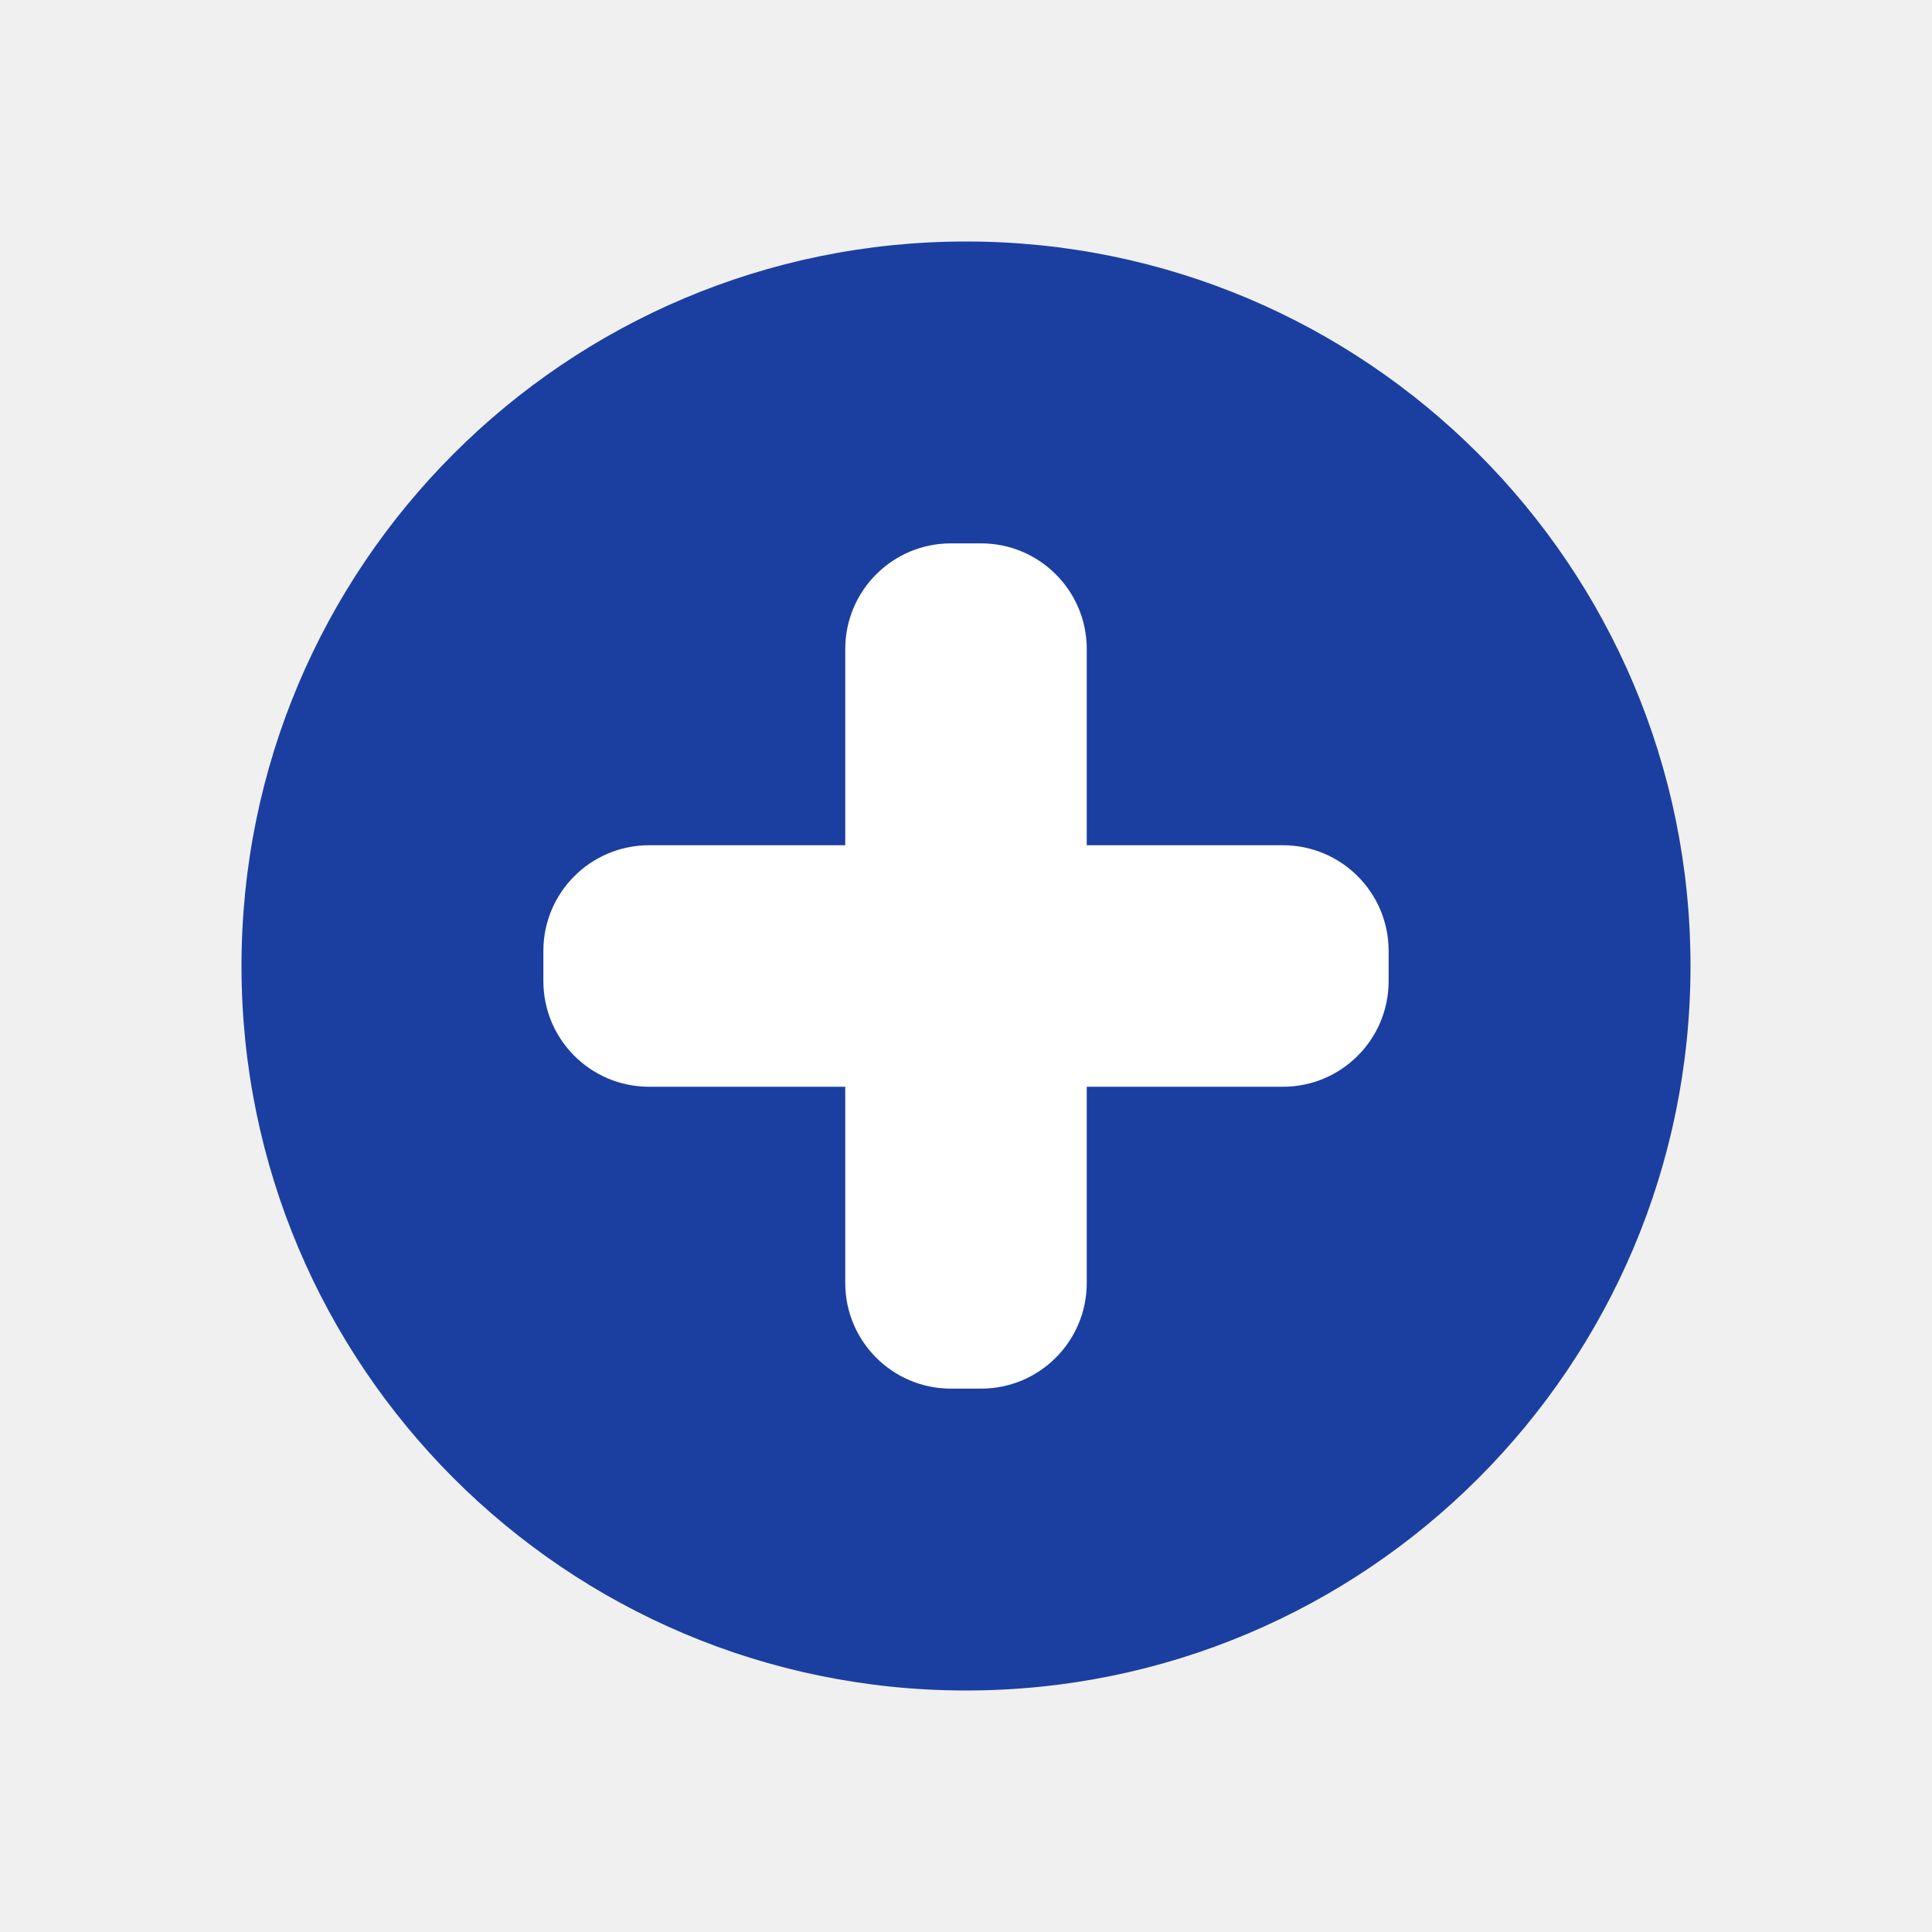
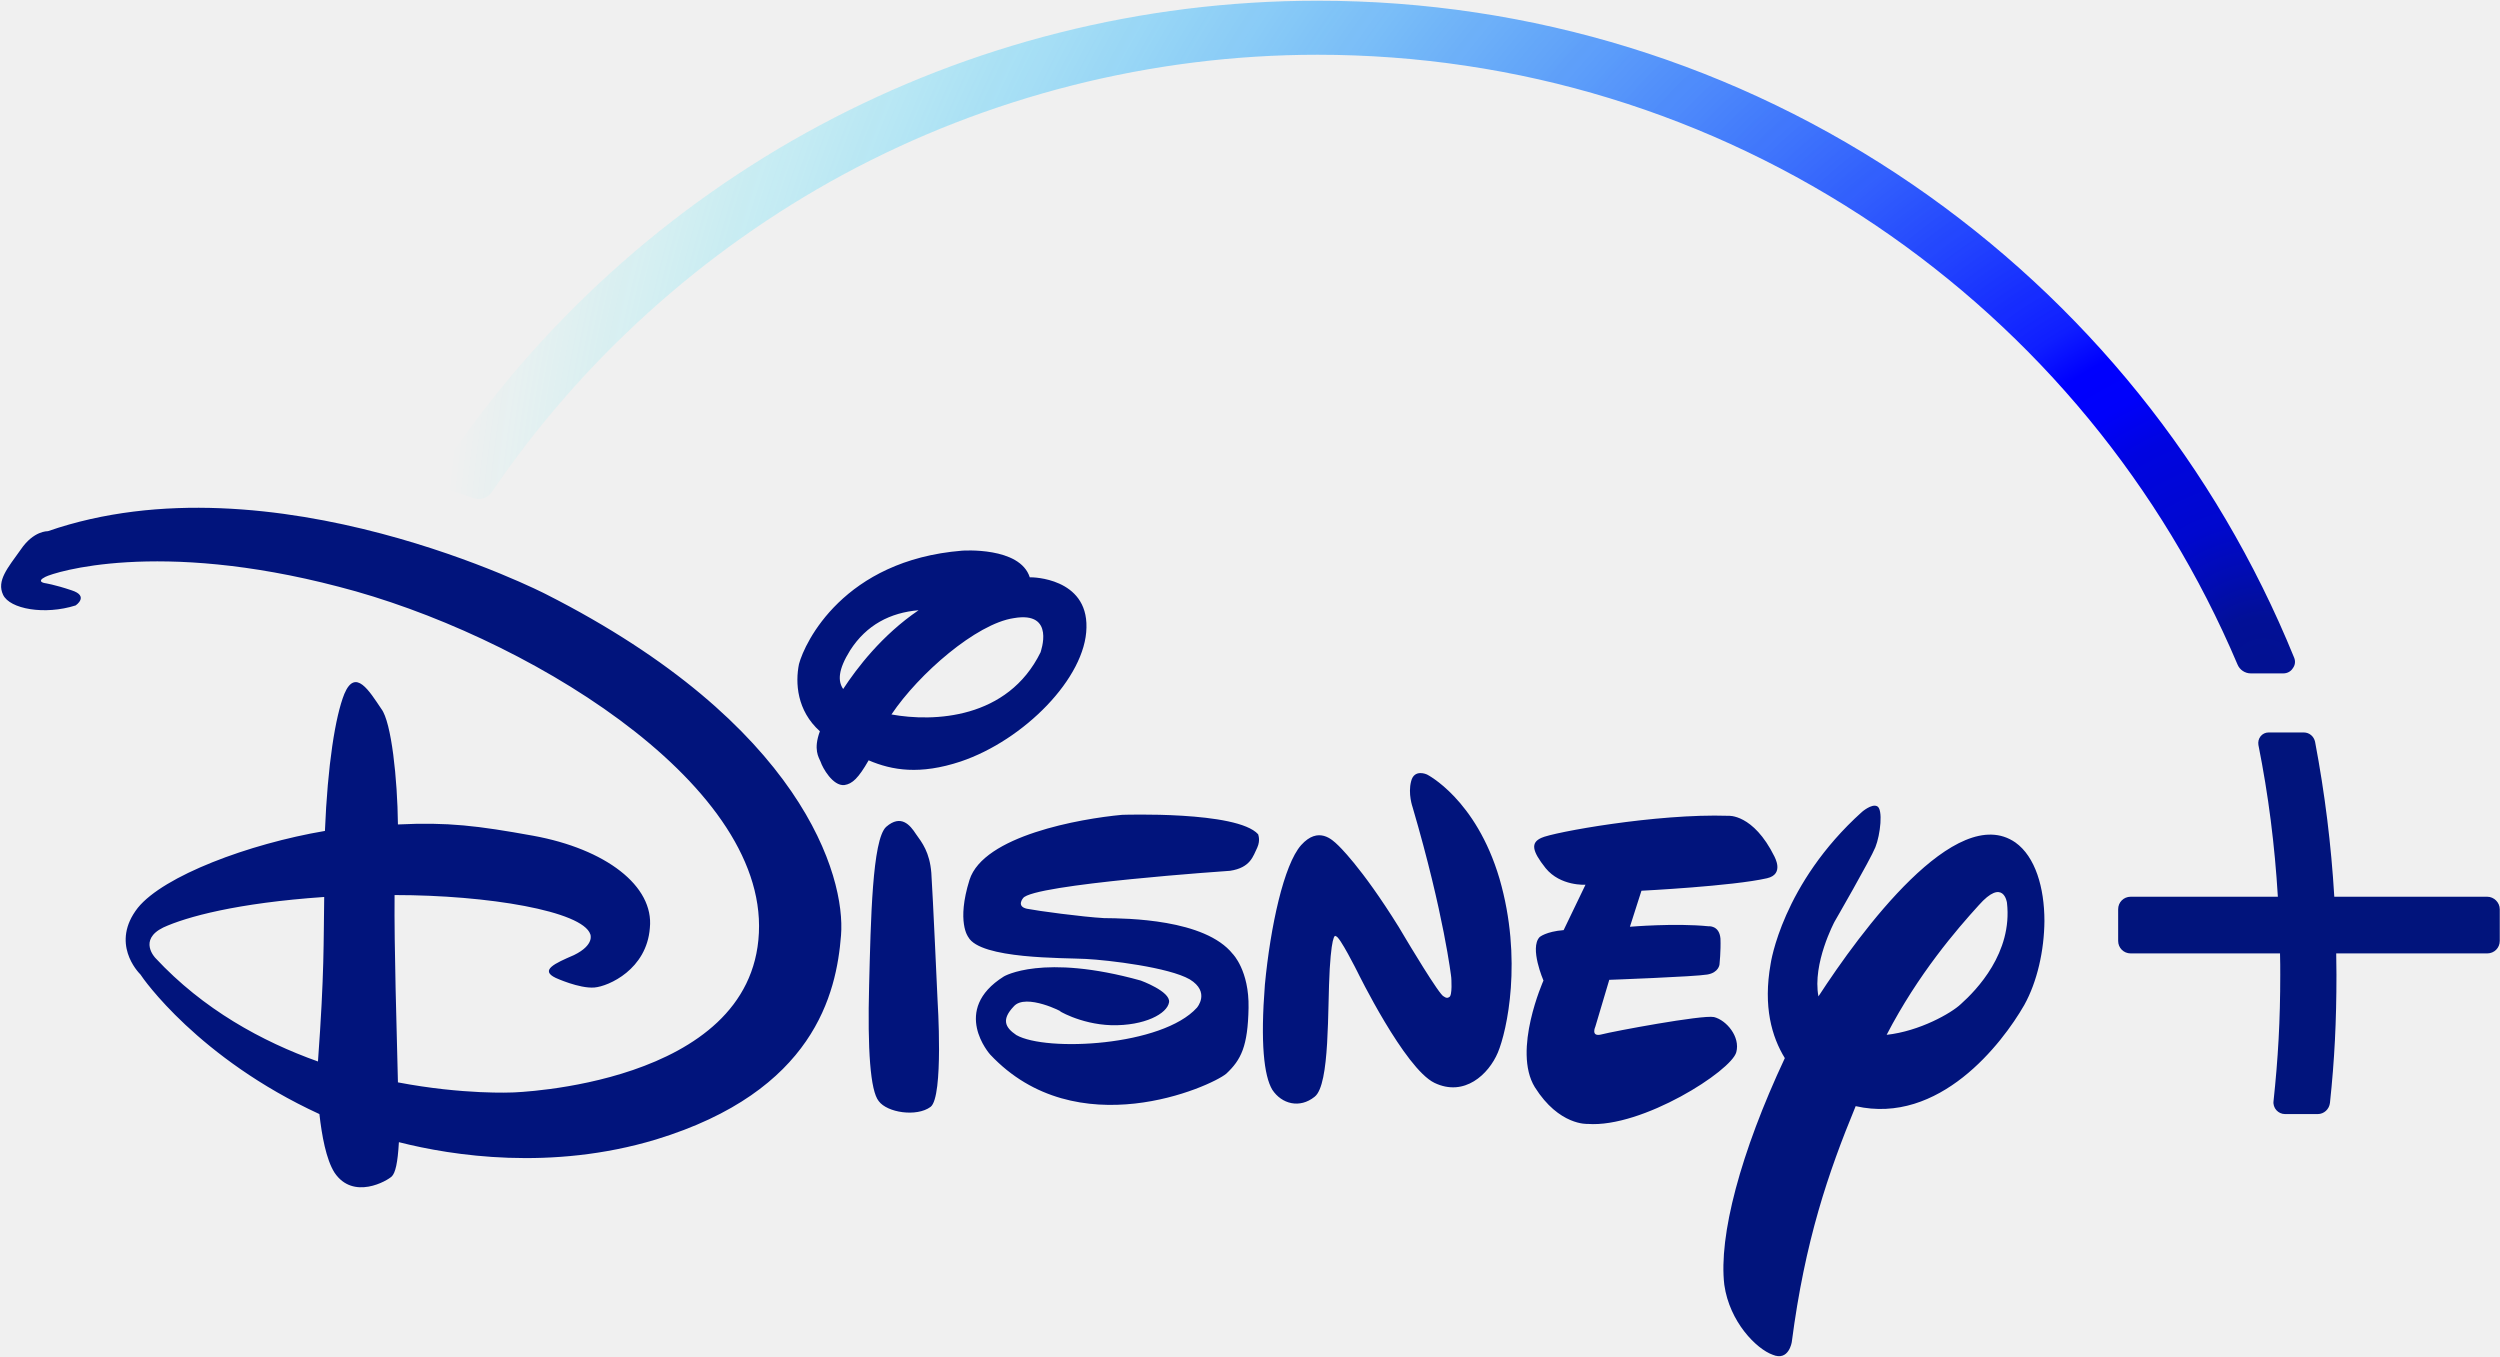
- <svg xmlns="http://www.w3.org/2000/svg" viewBox="0 0 256 256">
-   <circle cx="128" cy="128" r="96" fill="#1b3fa0" />
-   <rect x="112" y="72" width="32" height="112" rx="14" fill="#ffffff" />
-   <rect x="72" y="112" width="112" height="32" rx="14" fill="#ffffff" />
+ <svg xmlns="http://www.w3.org/2000/svg" width="1041px" height="565px" viewBox="0 0 1041 565" version="1.1">
+   <g id="Layer_1">
+     <g id="group">
+       <g id="group-1">
+         <g id="group-2">
+           <path id="Path" d="M735.8 365.7 C721.4 369 683.5 370.9 683.5 370.9 L678.7 385.9 C678.7 385.9 697.6 384.3 711.4 385.7 711.4 385.7 715.9 385.2 716.4 390.8 716.6 396 716 401.6 716 401.6 716 401.6 715.7 405 710.9 405.8 705.7 406.7 670.1 408 670.1 408 L664.3 427.5 C664.3 427.5 662.2 432 667 430.7 671.5 429.5 708.8 422.5 713.7 423.5 718.9 424.8 724.7 431.7 723 438.1 721 445.9 683.8 469.7 661.1 468 661.1 468 649.2 468.8 639.1 452.7 629.7 437.4 642.7 408.3 642.7 408.3 642.7 408.3 636.8 394.7 641.1 390.2 641.1 390.2 643.7 387.9 651.1 387.3 L660.2 368.4 C660.2 368.4 649.8 369.1 643.6 361.5 637.8 354.2 637.4 350.9 641.8 348.9 646.5 346.6 689.8 338.7 719.6 339.7 719.6 339.7 730 338.7 738.9 356.7 738.8 356.7 743.2 364 735.8 365.7 Z M623.7 438.3 C619.9 447.3 609.8 456.9 597.3 450.9 584.9 444.9 565.2 404.6 565.2 404.6 565.2 404.6 557.7 389.6 556.3 389.9 556.3 389.9 554.7 387 553.7 403.4 552.7 419.8 553.9 451.7 547.4 456.7 541.2 461.7 533.7 459.7 529.8 453.8 526.3 448 524.8 434.2 526.7 410 529 385.8 534.6 360 541.8 351.9 549 343.9 554.8 349.7 557 351.8 557 351.8 566.6 360.5 582.5 386.1 L585.3 390.8 C585.3 390.8 599.7 415 601.2 414.9 601.2 414.9 602.4 416 603.4 415.2 604.9 414.8 604.3 407 604.3 407 604.3 407 601.3 380.7 588.2 336.1 588.2 336.1 586.2 330.5 587.6 325.3 588.9 320 594.2 322.5 594.2 322.5 594.2 322.5 614.6 332.7 624.4 365.9 634.1 399.4 627.5 429.3 623.7 438.3 Z M523.5 353 C521.8 356.4 520.8 361.3 512.2 362.6 512.2 362.6 429.9 368.2 426 374 426 374 423.1 377.4 427.6 378.4 432.1 379.3 450.7 381.8 459.7 382.3 469.3 382.4 501.7 382.7 513.3 397.2 513.3 397.2 520.2 404.1 519.9 419.7 519.6 435.7 516.8 441.3 510.6 447.1 504.1 452.5 448.3 477.5 412.3 439.1 412.3 439.1 395.7 420.6 418 406.6 418 406.6 434.1 396.9 475 408.3 475 408.3 487.4 412.8 486.8 417.3 486.1 422.1 476.6 427.2 462.8 426.9 449.4 426.5 439.6 420.1 441.5 421.1 443.3 421.8 427.1 413.3 422.1 419.1 417.1 424.4 418.3 427.7 423.2 431 435.7 438.1 484 435.6 498.4 419.6 498.4 419.6 504.1 413.1 495.4 407.8 486.7 402.8 461.8 399.8 452.1 399.3 442.8 398.8 408.2 399.4 403.2 390.2 403.2 390.2 398.2 384 403.7 366.4 409.5 348 449.8 340.9 467.2 339.3 467.2 339.3 515.1 337.6 523.9 347.4 523.8 347.4 525 349.7 523.5 353 Z M387.5 460.9 C381.7 465.2 369.4 463.3 365.9 458.5 362.4 454.2 361.2 437.1 361.9 410.3 362.6 383.2 363.2 349.6 369 344.3 375.2 338.9 379 343.6 381.4 347.3 384 350.9 387.1 354.9 387.8 363.4 388.4 371.9 390.4 416.5 390.4 416.5 390.4 416.5 393 456.7 387.5 460.9 Z M400 317.1 C383.1 322.7 371.5 320.8 361.7 316.6 357.4 324.1 354.9 326.4 351.6 326.9 346.8 327.4 342.5 319.7 341.7 317.2 340.9 315.3 338.6 312.1 341.4 304.5 331.8 295.9 331.1 284.3 332.7 276.5 335.1 267.5 351.3 233.3 400.6 229.3 400.6 229.3 424.7 227.5 428.8 240.4 L429.5 240.4 C429.5 240.4 452.9 240.5 452.4 261.3 452.1 282.2 426.4 308.2 400 317.1 Z M354 270.8 C349 278.8 348.8 283.6 351.1 286.9 356.8 278.2 367.2 264.5 382.5 254.1 370.7 255.1 360.8 260.2 354 270.8 Z M422.1 257.4 C406.6 259.7 382.6 280.5 371.2 297.5 388.7 300.7 419.6 299.5 433.3 271.6 433.2 271.6 439.8 254.3 422.1 257.4 Z M842.9 418.5 C833.6 434.7 807.5 468.5 772.7 460.6 761.2 488.5 751.6 516.6 746.1 558.8 746.1 558.8 744.9 567 738.1 564.1 731.4 561.7 720.2 550.5 718 535 715.6 514.6 724.7 480.1 743.2 440.6 737.8 431.8 734.1 419.2 737.3 401.3 737.3 401.3 742 368.1 775.3 338.1 775.3 338.1 779.3 334.6 781.6 335.7 784.2 336.8 783 347.6 780.9 352.8 778.8 358 763.9 383.8 763.9 383.8 763.9 383.8 754.6 401.2 757.2 414.9 774.7 388 814.5 333.7 839.2 350.8 847.5 356.7 851.3 369.6 851.3 383.5 851.2 395.8 848.3 408.8 842.9 418.5 Z M835.7 375.9 C835.7 375.9 834.3 365.2 823.9 377 814.9 386.9 798.7 405.6 785.6 430.9 799.3 429.4 812.5 421.9 816.5 418.1 823 412.3 838.1 396.7 835.7 375.9 Z M350.2 389.5 C348.3 413.7 339 454.4 273.1 474.5 229.6 487.6 188.5 481.3 166.1 475.6 165.6 484.5 164.6 488.3 163.2 489.8 161.3 491.7 147.1 499.9 139.3 488.3 135.8 482.8 134 472.8 133 463.9 82.6 440.7 59.4 407.3 58.5 405.8 57.4 404.7 45.9 392.7 57.4 378 68.2 364.7 103.5 351.4 135.3 346 136.4 318.8 139.6 298.3 143.4 288.9 148 278 153.8 287.8 158.8 295.2 163 300.7 165.5 324.4 165.7 343.3 186.5 342.3 198.8 343.8 222 348 252.2 353.5 272.4 368.9 270.6 386.4 269.3 403.6 253.5 410.7 247.5 411.2 241.2 411.7 231.4 407.2 231.4 407.2 224.7 404 230.9 401.2 239 397.7 247.8 393.4 245.8 389 245.8 389 242.5 379.4 203.3 372.7 164.3 372.7 164.1 394.2 165.2 429.9 165.7 450.7 193 455.9 213.4 454.9 213.4 454.9 213.4 454.9 313 452.1 316 388.5 319.1 324.8 216.7 263.7 141 244.3 65.4 224.5 22.6 238.3 18.9 240.2 14.9 242.2 18.6 242.8 18.6 242.8 18.6 242.8 22.7 243.4 29.8 245.8 37.3 248.2 31.5 252.1 31.5 252.1 18.6 256.2 4.1 253.6 1.3 247.7 -1.5 241.8 3.2 236.5 8.6 228.9 14 220.9 19.9 221.2 19.9 221.2 113.4 188.8 227.3 247.4 227.3 247.4 334 301.5 352.2 364.9 350.2 389.5 Z M68 386.2 C57.4 391.4 64.7 398.9 64.7 398.9 84.6 420.3 109.1 433.7 132.4 442 135.1 405.1 134.7 392.1 135 373.5 98.6 376 77.6 381.8 68 386.2 Z" fill="#01147c" fill-opacity="1" stroke="none" />
+         </g>
+       </g>
+       <g id="group-3">
+         <g id="group-4">
+           <g id="group-5">
+             <path id="Path-1" d="M1040.9 378.6 L1040.9 391.8 C1040.9 394.7 1038.6 397 1035.7 397 L972.8 397 C972.8 400.3 972.9 403.2 972.9 405.9 972.9 425.4 972.1 441.3 970.2 459.2 969.9 461.9 967.7 463.9 965.1 463.9 L951.5 463.9 C950.1 463.9 948.8 463.3 947.9 462.3 947 461.3 946.5 459.9 946.7 458.5 948.6 440.7 949.5 425 949.5 405.9 949.5 403.1 949.5 400.2 949.4 397 L887.2 397 C884.3 397 882 394.7 882 391.8 L882 378.6 C882 375.7 884.3 373.4 887.2 373.4 L948.5 373.4 C947.2 351.9 944.6 331.2 940.4 310.2 940.2 308.9 940.5 307.6 941.3 306.6 942.1 305.6 943.3 305 944.6 305 L959.3 305 C961.6 305 963.5 306.6 964 308.9 968.1 330.6 970.7 351.7 972 373.4 L1035.7 373.4 C1038.5 373.4 1040.9 375.8 1040.9 378.6 Z" fill="#01147c" fill-opacity="1" stroke="none" />
+           </g>
+         </g>
+       </g>
+       <g id="group-6">
+         <g id="group-7">
+           <path id="Path-2" d="M200.2 204.3 L200.1 204.3 M199.4 204.4 C199.1 204.4 198.8 204.3 198.5 204.3 198.8 204.4 199.1 204.4 199.4 204.4 L199.7 204.4 C199.6 204.4 199.5 204.4 199.4 204.4 Z M199.4 204.4 C199.1 204.4 198.8 204.3 198.5 204.3 198.8 204.4 199.1 204.4 199.4 204.4 L199.7 204.4 C199.6 204.4 199.5 204.4 199.4 204.4 Z" fill="none" stroke="none" />
+           <defs>
+             <radialGradient id="radial-gradient" gradientUnits="userSpaceOnUse" cx="942.524" cy="279.896" r="760.124" fx="942.524" fy="279.896">
+               <stop offset="0.007" stop-color="#021192" stop-opacity="1" />
+               <stop offset="0.03" stop-color="#021096" stop-opacity="1" />
+               <stop offset="0.057" stop-color="#010cb4" stop-opacity="1" />
+               <stop offset="0.084" stop-color="#0008ce" stop-opacity="1" />
+               <stop offset="0.111" stop-color="#0006d7" stop-opacity="1" />
+               <stop offset="0.138" stop-color="#0004e1" stop-opacity="1" />
+               <stop offset="0.165" stop-color="#0001fa" stop-opacity="1" />
+               <stop offset="0.191" stop-color="#0000fe" stop-opacity="1" />
+               <stop offset="0.216" stop-color="#0f1eff" stop-opacity="1" />
+               <stop offset="1" stop-color="#00ffff" stop-opacity="0" />
+             </radialGradient>
+           </defs>
+           <path id="Path-3" d="M955.3 273.9 C922.8 194 867.9 125.9 796.5 76.9 723.4 26.8 637.7 0.3 548.7 0.3 401.5 0.3 264.9 73.4 183.4 195.9 182.5 197.2 182.3 198.9 182.8 200.4 183.3 202 184.5 203.1 186 203.6 L197.4 207.5 C198.1 207.7 198.8 207.8 199.4 207.8 201.5 207.8 203.5 206.7 204.7 205 242.1 150 292.7 104.3 351.1 72.7 411.4 40.1 479.7 22.8 548.6 22.8 631.9 22.8 712.2 47.4 781 93.8 848.1 139.1 900.2 202.4 931.7 276.7 932.6 278.9 934.8 280.4 937.2 280.4 L950.8 280.4 C952.4 280.4 953.9 279.6 954.7 278.3 955.7 277 955.9 275.4 955.3 273.9 Z M199.4 204.4 C199.1 204.4 198.8 204.3 198.5 204.2 198.8 204.3 199.1 204.4 199.4 204.4 L199.6 204.4 C199.6 204.4 199.5 204.4 199.4 204.4 Z M934.4 278.6 C934.7 278.8 935 279 935.3 279.1 935 278.9 934.7 278.8 934.4 278.6 Z" fill-opacity="1" fill="url(#radial-gradient)" stroke="none" />
+         </g>
+       </g>
+     </g>
+   </g>
</svg>
